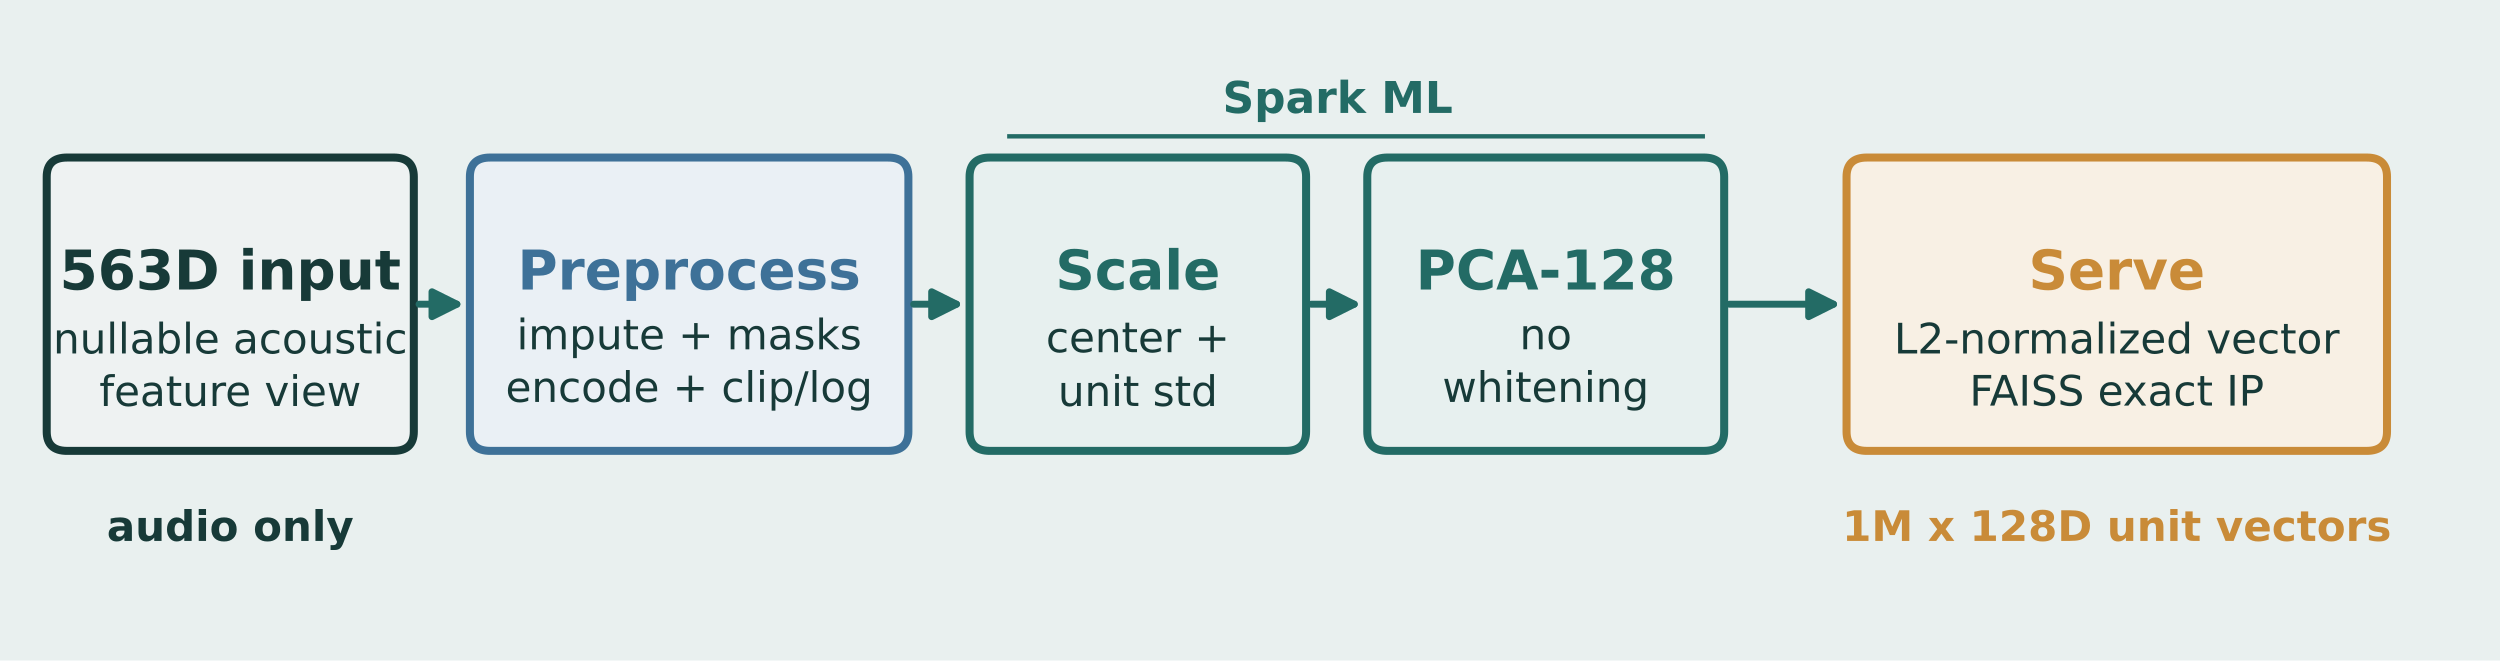
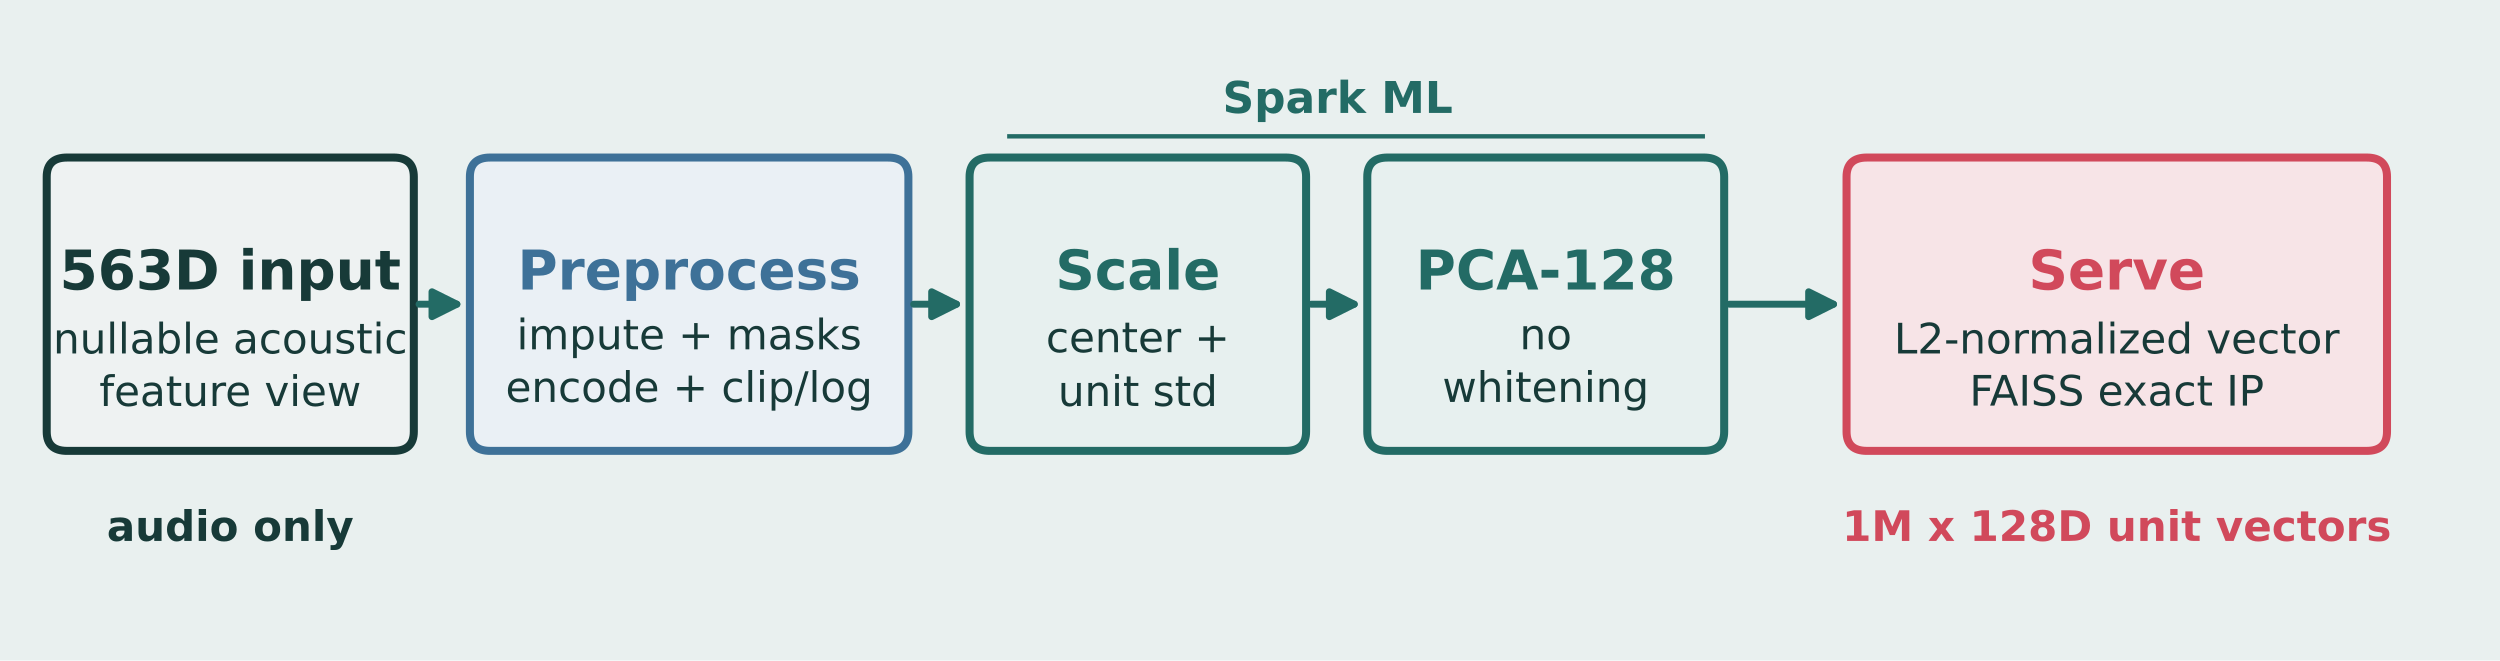
<svg xmlns="http://www.w3.org/2000/svg" width="684pt" height="180.72pt" viewBox="0 0 684 180.72" version="1.1">
  <defs>
    <style type="text/css">*{stroke-linejoin: round; stroke-linecap: butt}</style>
  </defs>
  <g id="figure_1">
    <g id="patch_1">
      <path d="M 0 180.72  L 684 180.72  L 684 0  L 0 0  z " style="fill: #e9f0ef" />
    </g>
    <g id="axes_1">
      <g id="patch_2">
        <path d="M 18.36 123.36  L 107.64 123.36  Q 113.22 123.36 113.22 118.08  L 113.22 48.384  Q 113.22 43.104 107.64 43.104  L 18.36 43.104  Q 12.78 43.104 12.78 48.384  L 12.78 118.08  Q 12.78 123.36 18.36 123.36  z " clip-path="url(#pe1ec1f25fc)" style="fill: #eef2f2; stroke: #173a38; stroke-width: 2.2; stroke-linejoin: miter" />
      </g>
      <g id="patch_3">
        <path d="M 134.145 123.36  L 242.955 123.36  Q 248.535 123.36 248.535 118.08  L 248.535 48.384  Q 248.535 43.104 242.955 43.104  L 134.145 43.104  Q 128.565 43.104 128.565 48.384  L 128.565 118.08  Q 128.565 123.36 134.145 123.36  z " clip-path="url(#pe1ec1f25fc)" style="fill: #eaf0f5; stroke: #3e7198; stroke-width: 2.2; stroke-linejoin: miter" />
      </g>
      <g id="patch_4">
        <path d="M 270.855 123.36  L 351.765 123.36  Q 357.345 123.36 357.345 118.08  L 357.345 48.384  Q 357.345 43.104 351.765 43.104  L 270.855 43.104  Q 265.275 43.104 265.275 48.384  L 265.275 118.08  Q 265.275 123.36 270.855 123.36  z " clip-path="url(#pe1ec1f25fc)" style="fill: #e7f0ef; stroke: #236b65; stroke-width: 2.2; stroke-linejoin: miter" />
      </g>
      <g id="patch_5">
        <path d="M 379.665 123.36  L 466.155 123.36  Q 471.735 123.36 471.735 118.08  L 471.735 48.384  Q 471.735 43.104 466.155 43.104  L 379.665 43.104  Q 374.085 43.104 374.085 48.384  L 374.085 118.08  Q 374.085 123.36 379.665 123.36  z " clip-path="url(#pe1ec1f25fc)" style="fill: #e7f0ef; stroke: #236b65; stroke-width: 2.2; stroke-linejoin: miter" />
      </g>
      <g id="patch_6">
-         <path d="M 510.795 123.36  L 647.505 123.36  Q 653.085 123.36 653.085 118.08  L 653.085 48.384  Q 653.085 43.104 647.505 43.104  L 510.795 43.104  Q 505.215 43.104 505.215 48.384  L 505.215 118.08  Q 505.215 123.36 510.795 123.36  z " clip-path="url(#pe1ec1f25fc)" style="fill: #f8f0e4; stroke: #c98b38; stroke-width: 2.2; stroke-linejoin: miter" />
+         <path d="M 510.795 123.36  L 647.505 123.36  Q 653.085 123.36 653.085 118.08  L 653.085 48.384  Q 653.085 43.104 647.505 43.104  L 510.795 43.104  Q 505.215 43.104 505.215 48.384  L 505.215 118.08  Q 505.215 123.36 510.795 123.36  z " clip-path="url(#pe1ec1f25fc)" style="fill: #f7e4e7; stroke: #d1495b; stroke-width: 2.2; stroke-linejoin: miter" />
      </g>
      <g id="patch_7">
        <path d="M 114.659 83.232  Q 120.89 83.232 124.997 83.232  " clip-path="url(#pe1ec1f25fc)" style="fill: none; stroke: #236b65; stroke-width: 1.9; stroke-linecap: round" />
        <path d="M 118.197 79.832  L 124.997 83.232  L 118.197 86.632  z " clip-path="url(#pe1ec1f25fc)" style="fill: #236b65; stroke: #236b65; stroke-width: 1.9; stroke-linecap: round" />
      </g>
      <g id="patch_8">
        <path d="M 249.978 83.232  Q 256.905 83.232 261.707 83.232  " clip-path="url(#pe1ec1f25fc)" style="fill: none; stroke: #236b65; stroke-width: 1.9; stroke-linecap: round" />
        <path d="M 254.907 79.832  L 261.707 83.232  L 254.907 86.632  z " clip-path="url(#pe1ec1f25fc)" style="fill: #236b65; stroke: #236b65; stroke-width: 1.9; stroke-linecap: round" />
      </g>
      <g id="patch_9">
        <path d="M 358.788 83.232  Q 365.715 83.232 370.517 83.232  " clip-path="url(#pe1ec1f25fc)" style="fill: none; stroke: #236b65; stroke-width: 1.9; stroke-linecap: round" />
        <path d="M 363.717 79.832  L 370.517 83.232  L 363.717 86.632  z " clip-path="url(#pe1ec1f25fc)" style="fill: #236b65; stroke: #236b65; stroke-width: 1.9; stroke-linecap: round" />
      </g>
      <g id="patch_10">
        <path d="M 473.175 83.232  Q 488.473 83.232 501.647 83.232  " clip-path="url(#pe1ec1f25fc)" style="fill: none; stroke: #236b65; stroke-width: 1.9; stroke-linecap: round" />
        <path d="M 494.847 79.832  L 501.647 83.232  L 494.847 86.632  z " clip-path="url(#pe1ec1f25fc)" style="fill: #236b65; stroke: #236b65; stroke-width: 1.9; stroke-linecap: round" />
      </g>
      <g id="line2d_1">
        <path d="M 276.156 37.296  L 465.876 37.296  " clip-path="url(#pe1ec1f25fc)" style="fill: none; stroke: #236b65; stroke-width: 1.2; stroke-linecap: square" />
      </g>
      <g id="text_1">
        <text style="font-weight: 700; font-size: 15px; font-family: 'DejaVu Sans'; text-anchor: middle; fill: #173a38" x="63" y="79.209" transform="rotate(-0 63 79.20907)">563D input</text>
      </g>
      <g id="text_2">
        <text style="font-size: 11.5px; font-family: 'DejaVu Sans'; fill: #173a38" transform="translate(14.52391 96.69984)">nullable acoustic</text>
        <text style="font-size: 11.5px; font-family: 'DejaVu Sans'; fill: #173a38" transform="translate(27.17211 111.0748)">feature view</text>
      </g>
      <g id="text_3">
        <text style="font-weight: 700; font-size: 15px; font-family: 'DejaVu Sans'; text-anchor: middle; fill: #3e7198" x="188.55" y="79.208" transform="rotate(-0 188.55 79.20848)">Preprocess</text>
      </g>
      <g id="text_4">
        <text style="font-size: 11.5px; font-family: 'DejaVu Sans'; fill: #173a38" transform="translate(141.347 95.58578)">impute + masks</text>
        <text style="font-size: 11.5px; font-family: 'DejaVu Sans'; fill: #173a38" transform="translate(138.3166 109.9608)">encode + clip/log</text>
      </g>
      <g id="text_5">
        <text style="font-weight: 700; font-size: 15px; font-family: 'DejaVu Sans'; text-anchor: middle; fill: #236b65" x="311.31" y="79.209" transform="rotate(-0 311.31 79.20907)">Scale</text>
      </g>
      <g id="text_6">
        <text style="font-size: 11.5px; font-family: 'DejaVu Sans'; fill: #173a38" transform="translate(286.1645 96.36832)">center +</text>
        <text style="font-size: 11.5px; font-family: 'DejaVu Sans'; fill: #173a38" transform="translate(289.4429 111.0748)">unit std</text>
      </g>
      <g id="text_7">
        <text style="font-weight: 700; font-size: 15px; font-family: 'DejaVu Sans'; text-anchor: middle; fill: #236b65" x="422.91" y="79.208" transform="rotate(-0 422.91 79.20848)">PCA-128</text>
      </g>
      <g id="text_8">
        <text style="font-size: 11.5px; font-family: 'DejaVu Sans'; fill: #173a38" transform="translate(415.7477 95.55074)">no</text>
        <text style="font-size: 11.5px; font-family: 'DejaVu Sans'; fill: #173a38" transform="translate(394.638 109.9608)">whitening</text>
      </g>
      <g id="text_9">
-         <text style="font-weight: 700; font-size: 15px; font-family: 'DejaVu Sans'; text-anchor: middle; fill: #c98b38" x="579.15" y="79.208" transform="rotate(-0 579.15 79.20848)">Serve</text>
+         <text style="font-weight: 700; font-size: 15px; font-family: 'DejaVu Sans'; text-anchor: middle; fill: #d1495b" x="579.15" y="79.208" transform="rotate(-0 579.15 79.20848)">Serve</text>
      </g>
      <g id="text_10">
        <text style="font-size: 11.5px; font-family: 'DejaVu Sans'; fill: #173a38" transform="translate(518.1955 96.69984)">L2-normalized vector</text>
        <text style="font-size: 11.5px; font-family: 'DejaVu Sans'; fill: #173a38" transform="translate(538.8416 110.9733)">FAISS exact IP</text>
      </g>
      <g id="text_11">
        <text style="font-weight: 700; font-size: 12px; font-family: 'DejaVu Sans'; text-anchor: middle; fill: #236b65" x="365.994" y="30.91" transform="rotate(-0 365.994 30.90966)">Spark ML</text>
      </g>
      <g id="text_12">
        <text style="font-weight: 700; font-size: 11.5px; font-family: 'DejaVu Sans'; text-anchor: middle; fill: #173a38" x="63" y="147.996" transform="rotate(-0 63 147.9958)">audio only</text>
      </g>
      <g id="text_13">
-         <text style="font-weight: 700; font-size: 11.5px; font-family: 'DejaVu Sans'; text-anchor: middle; fill: #c98b38" x="579.15" y="147.996" transform="rotate(-0 579.15 147.9958)">1M x 128D unit vectors</text>
+         <text style="font-weight: 700; font-size: 11.5px; font-family: 'DejaVu Sans'; text-anchor: middle; fill: #d1495b" x="579.15" y="147.996" transform="rotate(-0 579.15 147.9958)">1M x 128D unit vectors</text>
      </g>
    </g>
  </g>
  <defs>
    <clipPath id="pe1ec1f25fc">
      <rect x="7.2" y="7.2" width="669.6" height="166.32" />
    </clipPath>
  </defs>
</svg>
